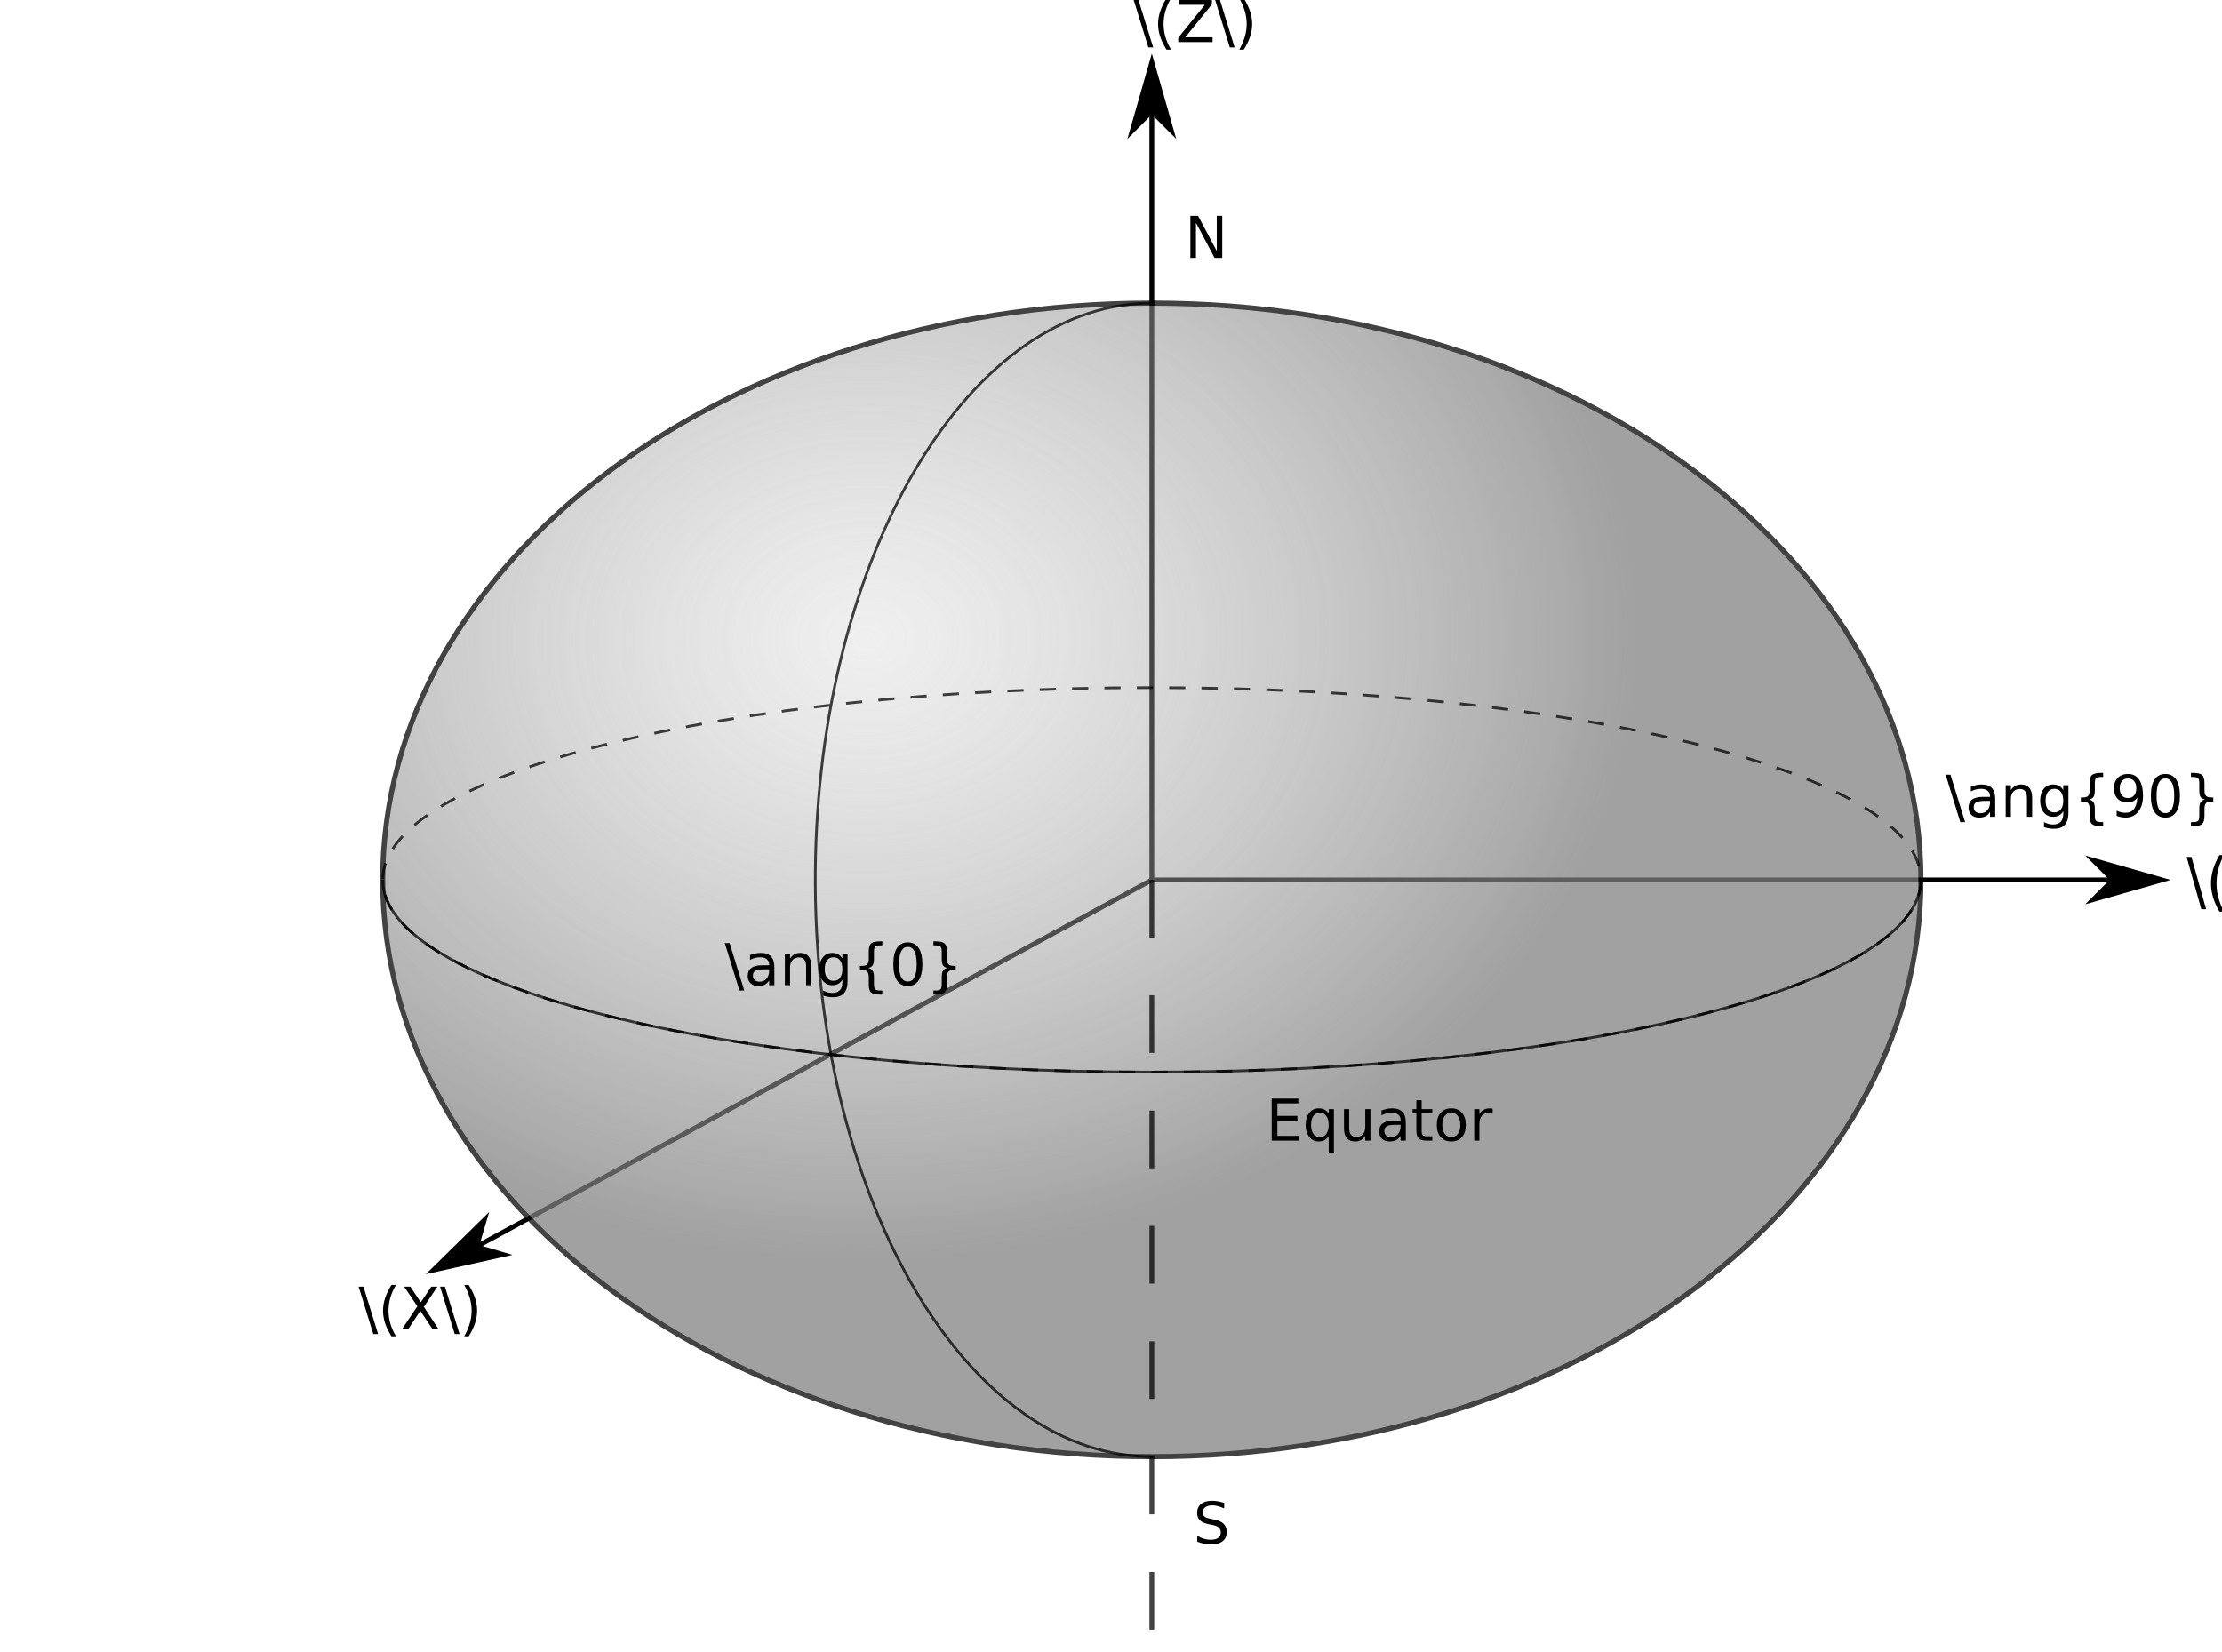
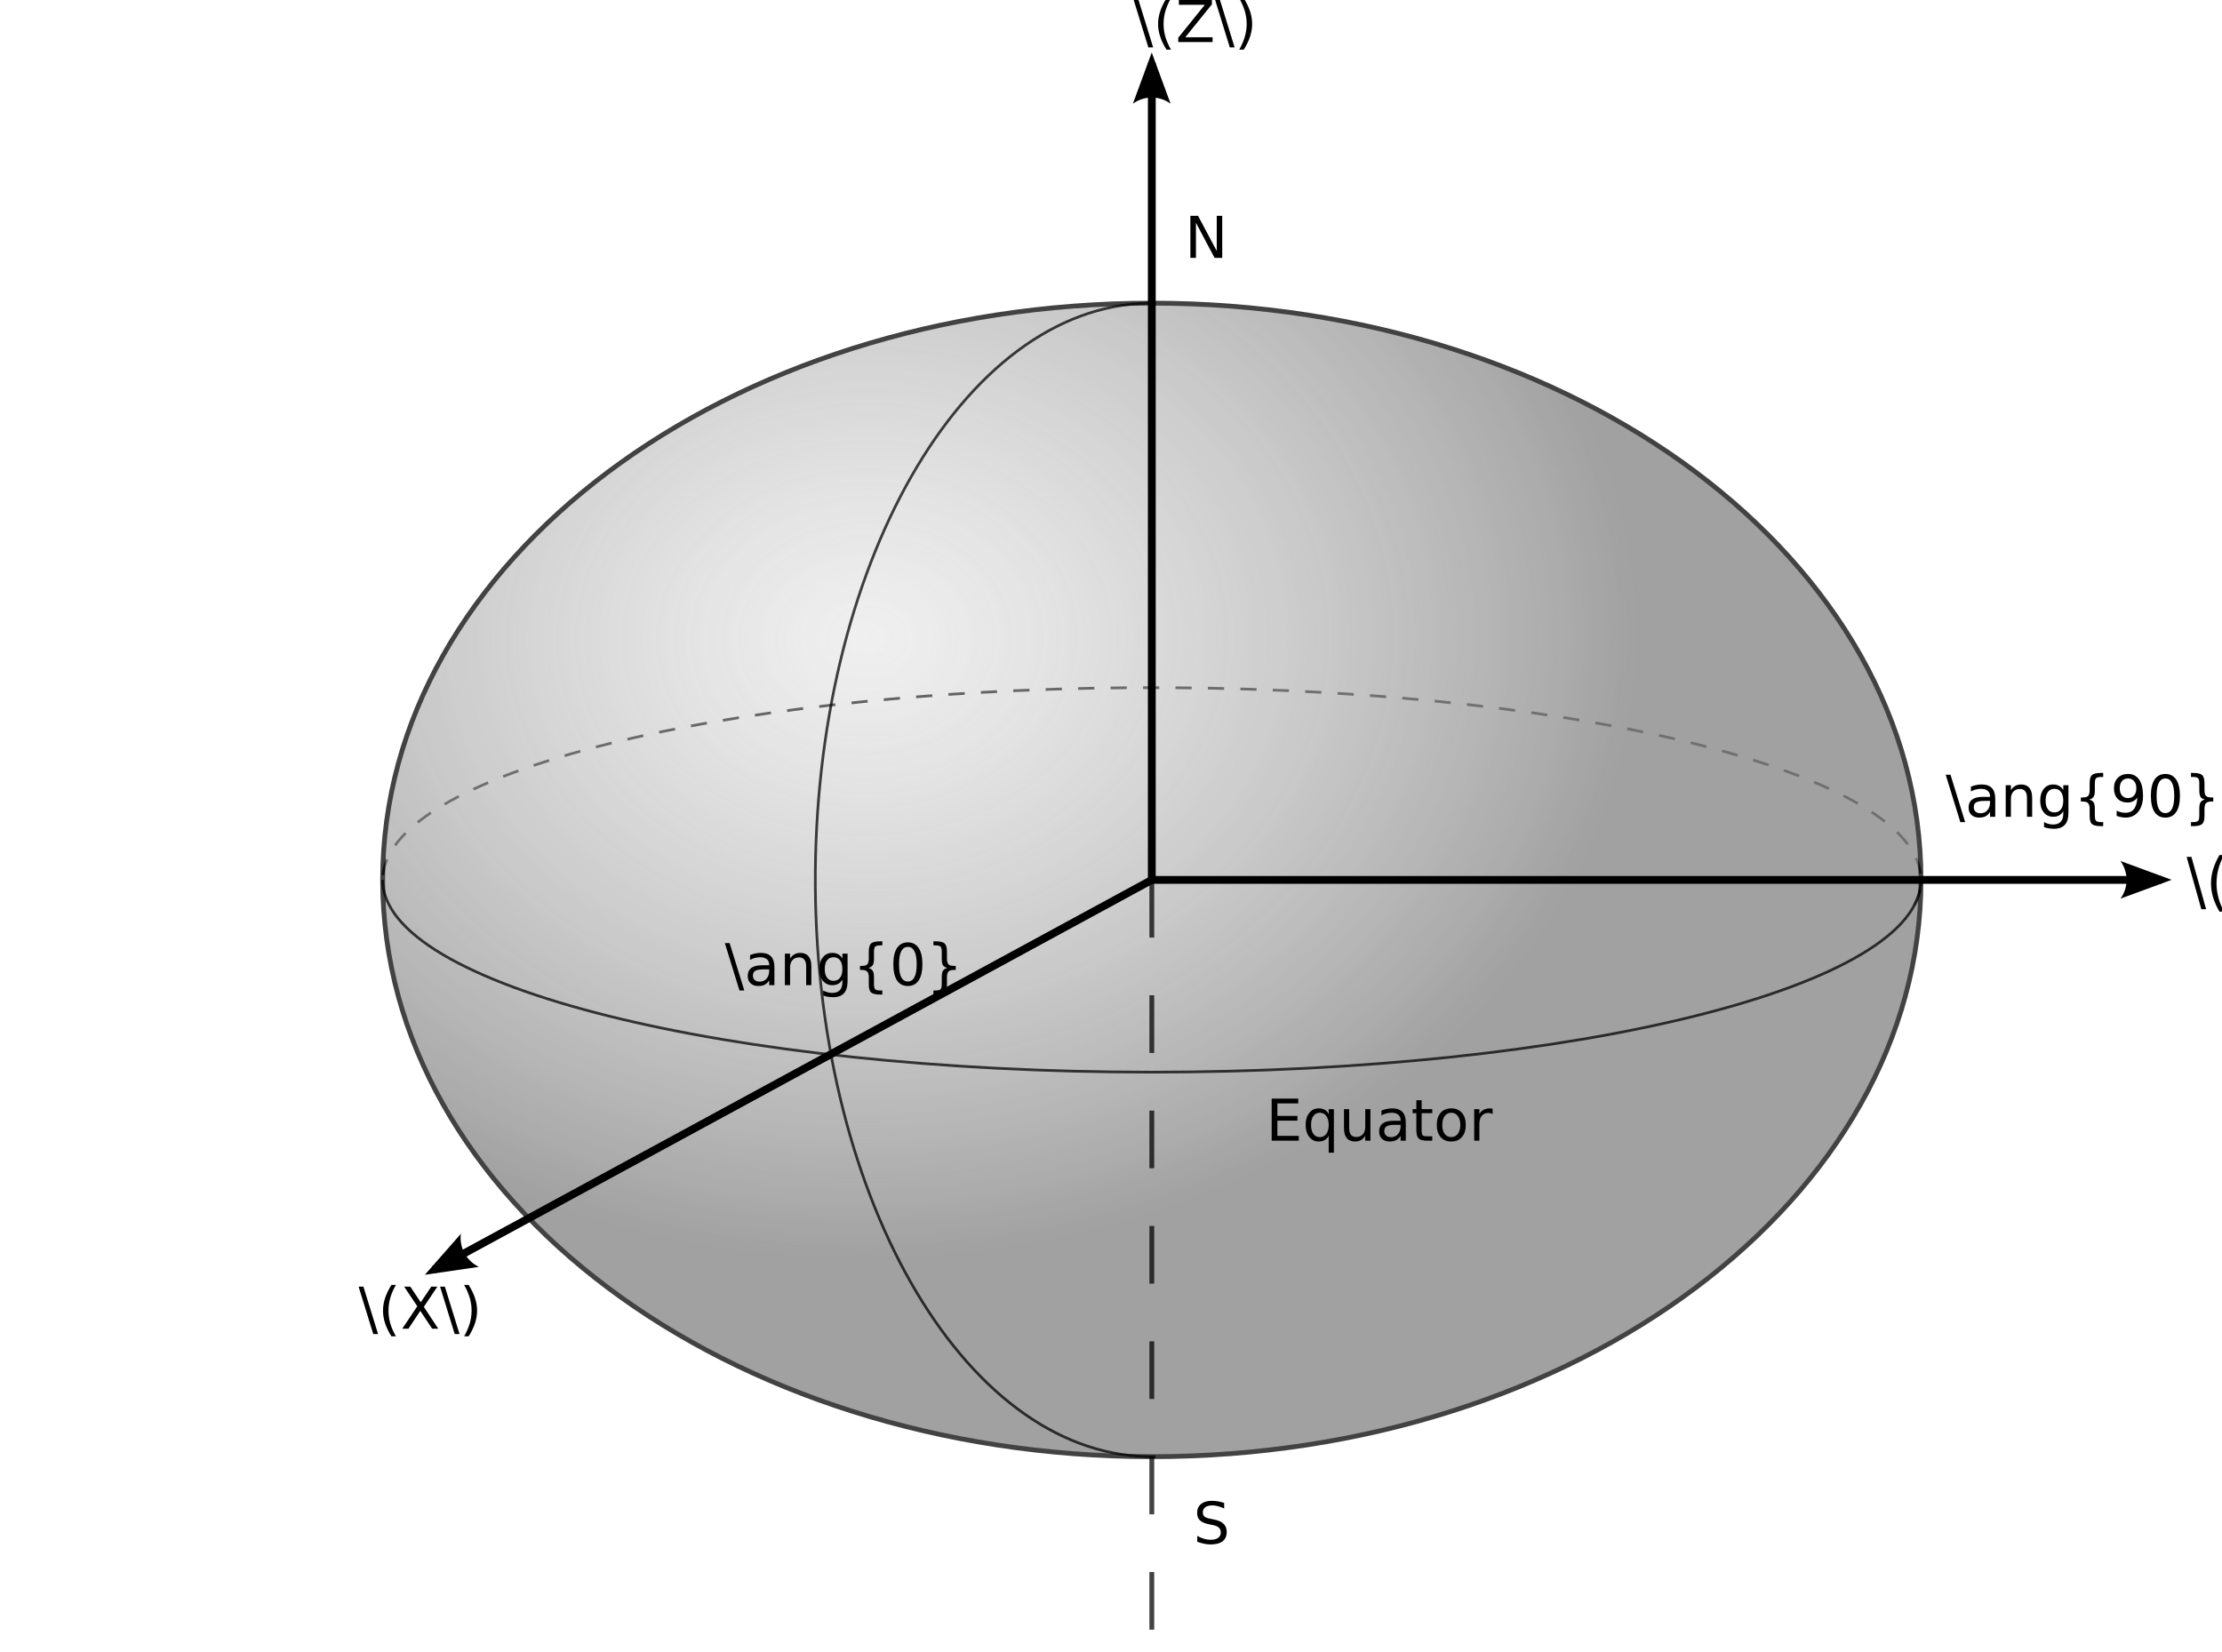
<svg xmlns="http://www.w3.org/2000/svg" xmlns:xlink="http://www.w3.org/1999/xlink" width="462.227" height="343.571" id="svg2" version="1.1">
  <defs id="defs4">
+     <marker orient="auto" refY="0.0" refX="0.0" id="Arrow2Mend" style="overflow:visible;">
+       <path id="path4388" style="fill-rule:evenodd;stroke-width:0.625;stroke-linejoin:round;" d="M 8.719,4.034 L -2.207,0.016 L 8.719,-4.002 C 6.973,-1.63 6.983,1.616 8.719,4.034 z " transform="scale(0.6) rotate(180) translate(0,0)" />
+     </marker>
+     <marker orient="auto" refY="0.0" refX="0.0" id="Arrow2Mstart" style="overflow:visible">
+       <path id="path4385" style="fill-rule:evenodd;stroke-width:0.625;stroke-linejoin:round" d="M 8.719,4.034 L -2.207,0.016 L 8.719,-4.002 C 6.973,-1.63 6.983,1.616 8.719,4.034 z " transform="scale(0.6) translate(0,0)" />
+     </marker>
+     <marker orient="auto" refY="0.0" refX="0.0" id="Arrow2Lstart" style="overflow:visible">
+       <path id="path4379" style="fill-rule:evenodd;stroke-width:0.625;stroke-linejoin:round" d="M 8.719,4.034 L -2.207,0.016 L 8.719,-4.002 C 6.973,-1.63 6.983,1.616 8.719,4.034 z " transform="scale(1.1) translate(1,0)" />
+     </marker>
+     <marker orient="auto" refY="0.0" refX="0.0" id="Arrow2Lend" style="overflow:visible;">
+       <path id="path4382" style="fill-rule:evenodd;stroke-width:0.625;stroke-linejoin:round;" d="M 8.719,4.034 L -2.207,0.016 L 8.719,-4.002 C 6.973,-1.63 6.983,1.616 8.719,4.034 z " transform="scale(1.1) rotate(180) translate(1,0)" />
+     </marker>
    <linearGradient id="linearGradient3815">
      <stop style="stop-color:#bcbcbc;stop-opacity:0.301;" offset="0" id="stop3817" />
      <stop style="stop-color:#808080;stop-opacity:1;" offset="1" id="stop3819" />
    </linearGradient>
    <linearGradient id="linearGradient3795">
      <stop style="stop-color:#757575;stop-opacity:1;" offset="0" id="stop3797" />
      <stop style="stop-color:#949494;stop-opacity:1;" offset="1" id="stop3799" />
    </linearGradient>
    <marker orient="auto" refY="0" refX="0" id="Arrow1Lstart" style="overflow:visible">
      <path id="path3775" d="M 0,0 5,-5 -12.5,0 5,5 0,0 z" style="fill-rule:evenodd;stroke:#000000;stroke-width:1pt" transform="matrix(0.8,0,0,0.8,10,0)" />
    </marker>
    <marker orient="auto" refY="0" refX="0" id="Arrow1Lend" style="overflow:visible">
      <path id="path3778" d="M 0,0 5,-5 -12.5,0 5,5 0,0 z" style="fill-rule:evenodd;stroke:#000000;stroke-width:1pt" transform="matrix(-0.8,0,0,-0.8,-10,0)" />
    </marker>
    <radialGradient xlink:href="#linearGradient3815" id="radialGradient3821" cx="310.725" cy="125.342" fx="310.725" fy="125.342" r="160.28" gradientTransform="matrix(0.9999035,-0.01389466,0.01120672,0.8064711,-1.374682,45.30041)" gradientUnits="userSpaceOnUse" />
  </defs>
  <g id="layer1" transform="translate(29.60366,-219.2914)">
-     <path style="fill:none;stroke:#000000;stroke-opacity:1;marker-start:url(#Arrow1Lstart);marker-end:url(#Arrow1Lend)" d="m 210,232.362 0,170 210,0" id="path2985" />
-     <path style="fill:none;stroke:#000000;stroke-width:1px;stroke-linecap:butt;stroke-linejoin:miter;stroke-opacity:1;marker-start:none;marker-end:url(#Arrow1Lend)" d="M 210,402.362 60.665,483.475" id="path2987" />
-     <path style="opacity:0.74;fill:url(#radialGradient3821);stroke:#000000;stroke-width:1.063;stroke-linecap:butt;stroke-miterlimit:10;stroke-opacity:1;stroke-dasharray:none;fill-opacity:1" id="path2991" d="m 530,192.362 c 0,66.274 -71.634,120 -160,120 -88.366,0 -160,-53.726 -160,-120 0,-66.274 71.634,-120 160,-120 88.366,0 160,53.726 160,120 z" transform="translate(-160,210)" />
-     <path transform="translate(-160,210)" d="m 370.763,312.355 c -38.658,0.722 -70.337,-52.415 -70.759,-118.685 -0.421,-66.27 30.575,-120.578 69.233,-121.301 0.495,-0.009 0.99,-0.009 1.484,-7.52e-4" id="path3761" style="opacity:0.74;fill:none;stroke:#000000;stroke-width:0.561;stroke-linecap:butt;stroke-miterlimit:10;stroke-opacity:1;stroke-dasharray:none" />
-     <path transform="translate(-160,210)" d="m 530,192.362 c 0,22.091 -71.634,40 -160,40 -88.366,0 -160,-17.909 -160,-40 0,0 0,0 0,0" id="path3769" style="opacity:0.74;fill:none;stroke:#000000;stroke-width:0.561;stroke-linecap:butt;stroke-miterlimit:10;stroke-opacity:1;stroke-dasharray:none" />
+     <path style="opacity:0.74;fill:none;stroke:#000000;stroke-width:0.562;stroke-linecap:butt;stroke-miterlimit:10;stroke-opacity:1;stroke-dasharray:3.375,3.375;stroke-dashoffset:0" id="path3829" d="m 210.05,191.359 c 2.215,-22.084 75.623,-39.538 163.961,-38.985 88.338,0.554 158.154,18.906 155.939,40.99 -0.242,2.408 -1.353,4.806 -3.32,7.164" transform="translate(-160,210)" />
+     <path style="opacity:0.74;fill:url(#radialGradient3821);stroke:#000000;stroke-width:1;stroke-linecap:butt;stroke-miterlimit:10;stroke-opacity:1;stroke-dasharray:none;fill-opacity:1" id="path2991" d="m 530,192.362 c 0,66.274 -71.634,120 -160,120 -88.366,0 -160,-53.726 -160,-120 0,-66.274 71.634,-120 160,-120 88.366,0 160,53.726 160,120 z" transform="translate(-160,210)" />
+     <path style="fill:none;stroke:#000000;stroke-width:1;stroke-linecap:butt;stroke-linejoin:miter;stroke-miterlimit:4;stroke-opacity:1;stroke-dasharray:12, 12;stroke-dashoffset:0;opacity:0.74" d="m 210,402.362 0,160" id="path4973" />
    <text xml:space="preserve" style="font-size:12.595px;font-style:normal;font-variant:normal;font-weight:normal;font-stretch:normal;line-height:125%;letter-spacing:0px;word-spacing:0px;fill:#000000;fill-opacity:1;stroke:none;font-family:DejaVu Sans;-inkscape-font-specification:DejaVu Sans" x="446.349" y="387.992" id="text4953" transform="scale(0.9527732,1.049568)">
      <tspan id="tspan4955" x="446.349" y="387.992">\(Y\)</tspan>
    </text>
    <text xml:space="preserve" style="font-size:12px;font-style:normal;font-variant:normal;font-weight:normal;font-stretch:normal;line-height:125%;letter-spacing:0px;word-spacing:0px;fill:#000000;fill-opacity:1;stroke:none;font-family:DejaVu Sans;-inkscape-font-specification:DejaVu Sans" x="206.229" y="228.039" id="text4957">
      <tspan id="tspan4959" x="206.229" y="228.039">\(Z\)</tspan>
    </text>
    <text xml:space="preserve" style="font-size:12px;font-style:normal;font-variant:normal;font-weight:normal;font-stretch:normal;line-height:125%;letter-spacing:0px;word-spacing:0px;fill:#000000;fill-opacity:1;stroke:none;font-family:DejaVu Sans;-inkscape-font-specification:DejaVu Sans" x="44.998" y="495.743" id="text4961">
      <tspan id="tspan4963" x="44.998" y="495.743">\(X\)</tspan>
    </text>
    <text xml:space="preserve" style="font-size:12px;font-style:normal;font-variant:normal;font-weight:normal;font-stretch:normal;line-height:125%;letter-spacing:0px;word-spacing:0px;fill:#000000;fill-opacity:1;stroke:none;font-family:DejaVu Sans;-inkscape-font-specification:DejaVu Sans" x="233.761" y="456.615" id="text4965">
      <tspan id="tspan4967" x="233.761" y="456.615">Equator</tspan>
    </text>
    <text xml:space="preserve" style="font-size:12px;font-style:normal;font-variant:normal;font-weight:normal;font-stretch:normal;line-height:125%;letter-spacing:0px;word-spacing:0px;fill:#000000;fill-opacity:1;stroke:none;font-family:DejaVu Sans;-inkscape-font-specification:DejaVu Sans" x="121.179" y="424.266" id="text4969">
      <tspan id="tspan4971" x="121.179" y="424.266">\ang{0}</tspan>
    </text>
-     <path style="fill:none;stroke:#000000;stroke-width:1;stroke-linecap:butt;stroke-linejoin:miter;stroke-miterlimit:4;stroke-opacity:1;stroke-dasharray:12, 12;stroke-dashoffset:0;opacity:0.74" d="m 210,402.362 0,160" id="path4973" />
    <text xml:space="preserve" style="font-size:12px;font-style:normal;font-variant:normal;font-weight:normal;font-stretch:normal;line-height:125%;letter-spacing:0px;word-spacing:0px;fill:#000000;fill-opacity:1;stroke:none;font-family:DejaVu Sans;-inkscape-font-specification:DejaVu Sans" x="216.851" y="272.942" id="text4975">
      <tspan id="tspan4977" x="216.851" y="272.942">N</tspan>
    </text>
    <text id="text4979" y="540.451" x="218.629" style="font-size:12px;font-style:normal;font-variant:normal;font-weight:normal;font-stretch:normal;line-height:125%;letter-spacing:0px;word-spacing:0px;fill:#000000;fill-opacity:1;stroke:none;font-family:DejaVu Sans;-inkscape-font-specification:DejaVu Sans" xml:space="preserve">
      <tspan y="540.451" x="218.629" id="tspan4983">S</tspan>
    </text>
    <text xml:space="preserve" style="font-size:12px;font-style:normal;font-variant:normal;font-weight:normal;font-stretch:normal;line-height:125%;letter-spacing:0px;word-spacing:0px;fill:#000000;fill-opacity:1;stroke:none;font-family:DejaVu Sans;-inkscape-font-specification:DejaVu Sans" x="375.144" y="389.228" id="text3825">
      <tspan id="tspan3827" x="375.144" y="389.228">\ang{90} East</tspan>
    </text>
-     <path style="opacity:0.74;fill:none;stroke:#000000;stroke-width:0.561;stroke-linecap:butt;stroke-miterlimit:10;stroke-opacity:1;stroke-dasharray:3.366,3.366;stroke-dashoffset:0" id="path3829" d="m 530,192.362 a 160,40 0 1 1 -320,0 160,40 0 1 1 320,0 z" transform="translate(-160,210)" />
+     <path style="fill:none;stroke:#000000;stroke-width:1.625;stroke-miterlimit:4;stroke-opacity:1;stroke-dasharray:none;marker-start:url(#Arrow2Mstart);marker-end:url(#Arrow2Mend)" d="m 210,232.362 0,170 210,0" id="path2985" />
+     <path style="fill:none;stroke:#000000;stroke-width:1.625;stroke-linecap:butt;stroke-linejoin:miter;stroke-opacity:1;marker-start:none;marker-end:url(#Arrow2Mend);stroke-miterlimit:4;stroke-dasharray:none" d="M 210,402.362 60.665,483.475" id="path2987" />
+     <path transform="translate(-160,210)" d="m 530,192.362 c 0,22.091 -71.634,40 -160,40 -88.366,0 -160,-17.909 -160,-40 0,0 0,0 0,0" id="path3769" style="opacity:0.74;fill:none;stroke:#000000;stroke-width:0.562;stroke-linecap:butt;stroke-miterlimit:10;stroke-opacity:1;stroke-dasharray:none" />
+     <path transform="translate(-160,210)" d="m 370.763,312.355 c -38.658,0.722 -70.337,-52.415 -70.759,-118.685 -0.421,-66.27 30.575,-120.578 69.233,-121.301 0.495,-0.009 0.99,-0.009 1.484,-7.52e-4" id="path3761" style="opacity:0.74;fill:none;stroke:#000000;stroke-width:0.562;stroke-linecap:butt;stroke-miterlimit:10;stroke-opacity:1;stroke-dasharray:none" />
  </g>
</svg>
